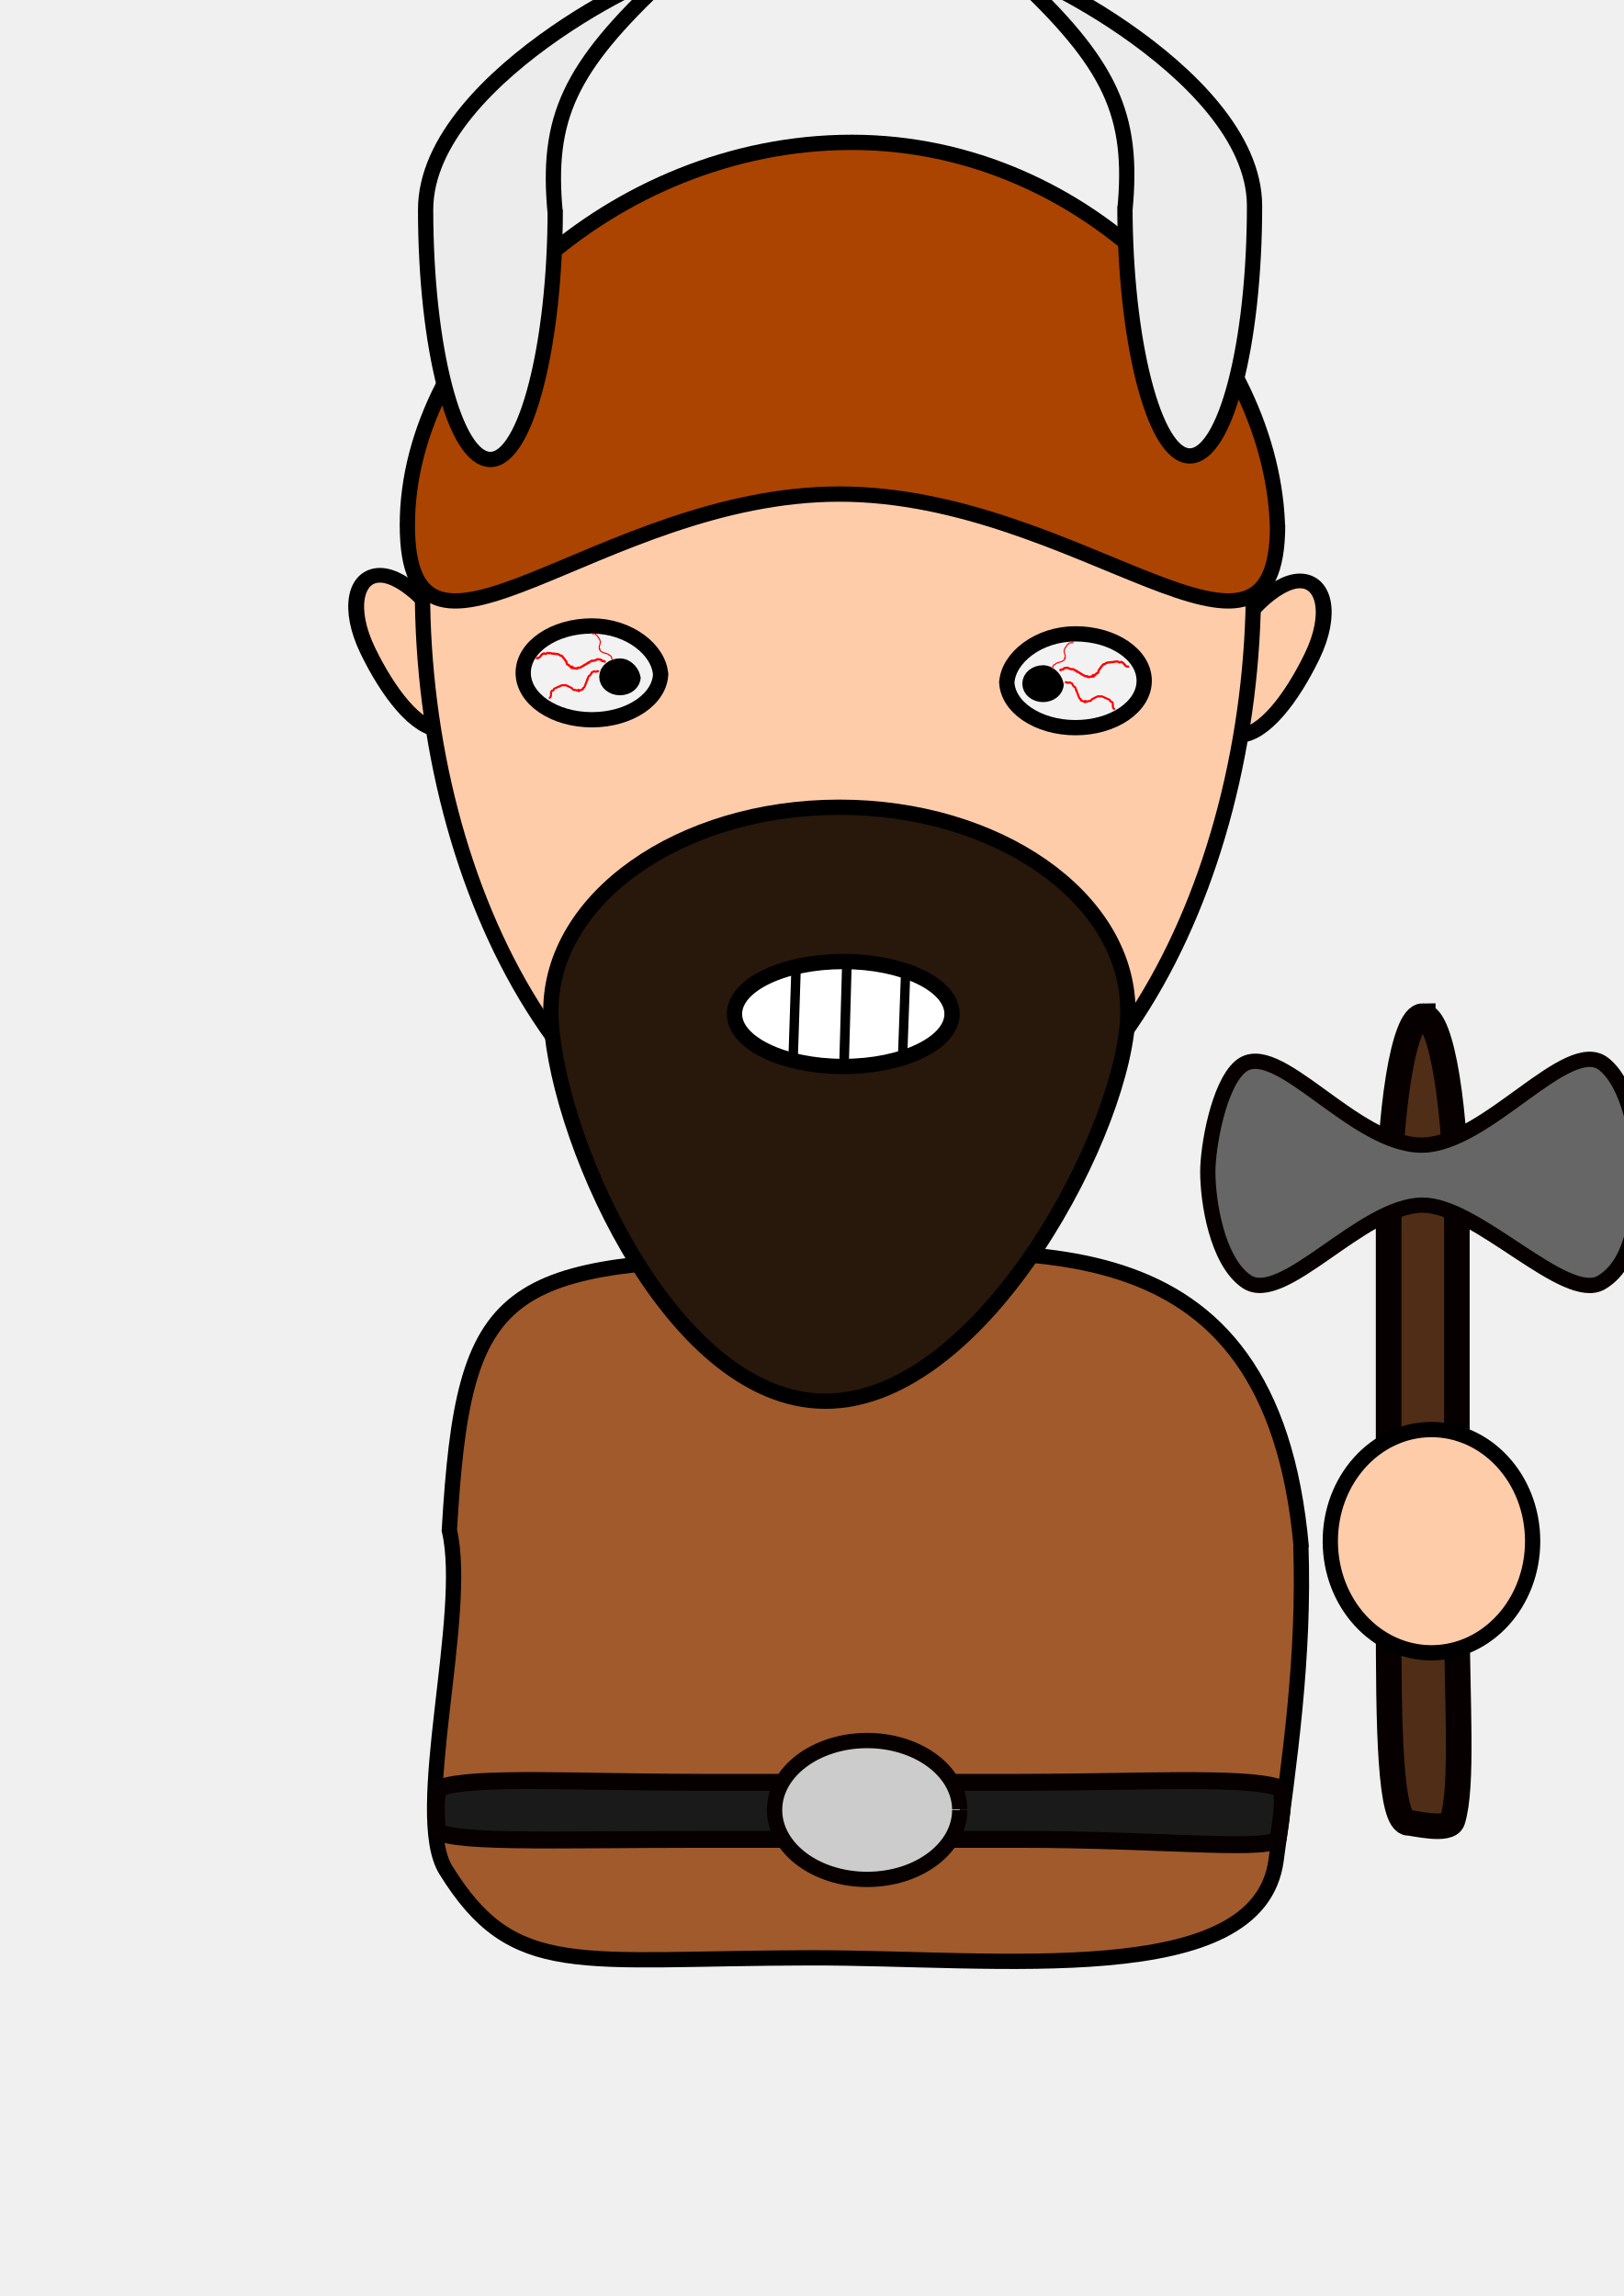
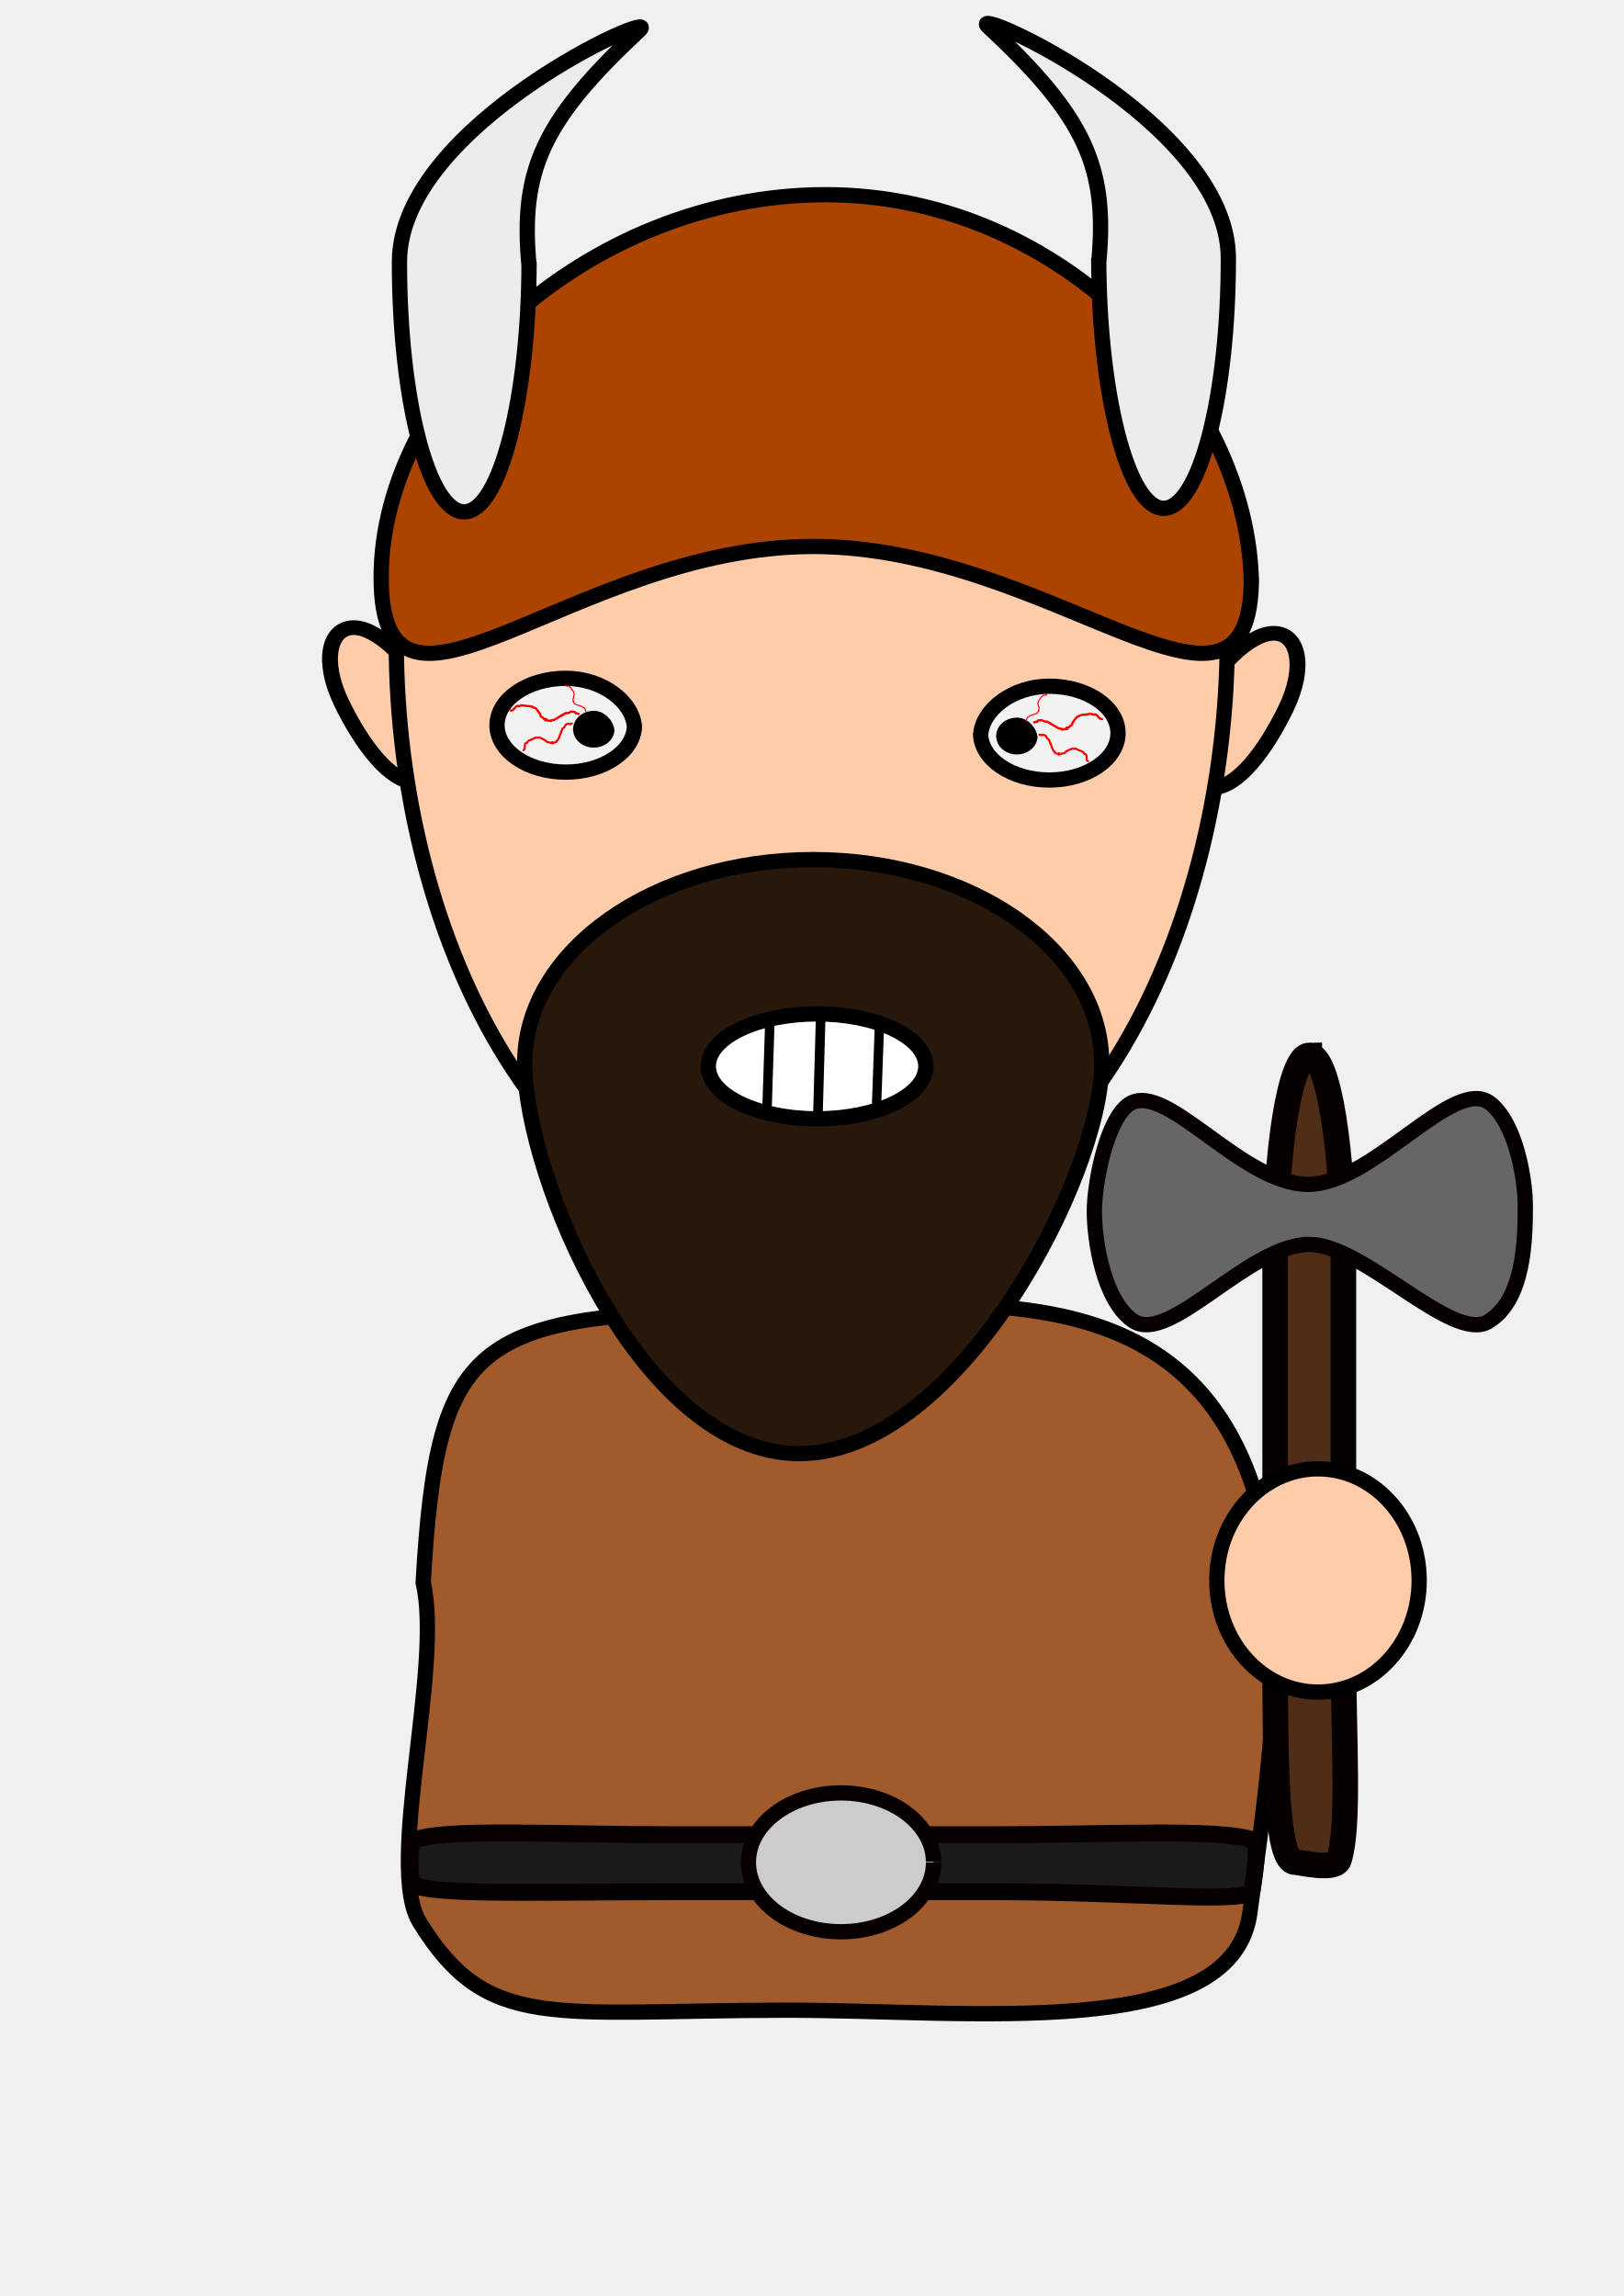
<svg xmlns="http://www.w3.org/2000/svg" width="744.094" height="1052.362" id="svg2" version="1.1">
  <defs id="defs4" />
  <g id="layer5" style="display:inline">
-     <g id="g6733" transform="matrix(1.307118,0,0,1.208984,-313.4552,-63.45224)" style="stroke:#000000;stroke-width:5.568;stroke-miterlimit:4;stroke-opacity:1;stroke-dasharray:none;display:inline">
+     <g id="g6733" transform="matrix(1.307118,0,0,1.208984,-325.4552,-39.45224)" style="stroke:#000000;stroke-width:5.568;stroke-miterlimit:4;stroke-opacity:1;stroke-dasharray:none;display:inline">
      <path id="path3037-4-1" d="m 668.388,301.291 c 0,17.358 -2.964,30 5.714,30 8.679,0 18.612,-14.162 25.714,-30 7.143,-15.929 4.393,-28.571 -4.286,-28.571 -8.613,0 -21.335,13.866 -27.142,28.234" style="fill:#ffccaa;fill-opacity:1;fill-rule:evenodd;stroke:#000000;stroke-width:5.568;stroke-miterlimit:4;stroke-opacity:1;stroke-dasharray:none;display:inline" />
      <path id="path3037-5" d="m 400.183,299.148 c 0,17.358 2.964,30 -5.714,30 -8.679,0 -18.612,-14.162 -25.714,-30 -7.143,-15.929 -4.393,-28.571 4.286,-28.571 8.613,0 21.335,13.866 27.142,28.234" style="fill:#ffccaa;fill-opacity:1;fill-rule:evenodd;stroke:#000000;stroke-width:5.568;stroke-miterlimit:4;stroke-opacity:1;stroke-dasharray:none;display:inline" />
    </g>
-     <path style="fill:#ffccaa;fill-opacity:1;fill-rule:evenodd;stroke:#000000;stroke-width:7;stroke-miterlimit:4;stroke-opacity:1;stroke-dasharray:none;display:inline" d="m 382.978,447.215 c -23.276,0 -20.82,-9.456 -21.258,12.068 l -2.474,121.411 c -0.057,2.782 3.99,4.472 5.433,5.025 1.443,0.553 53.592,-1.819 53.592,-1.819 0,0 -2.452,2.195 -2.451,2.067 l 1.214,-123.014 c 0.212,-21.528 2.292,-15.738 -20.984,-15.738 z" id="rect3058" />
-     <path style="fill:#a05a2c;fill-opacity:1;fill-rule:evenodd;stroke:#000000;stroke-width:7;stroke-miterlimit:4;stroke-opacity:1;stroke-dasharray:none;display:inline" d="m 596.147,708.566 c 1.766,50.803 -5.256,98.909 -11.353,144.11 -8.055,59.716 -127.147,44.532 -213.575,44.688 -106.756,0.193 -135.827,10.107 -166.921,-40.272 -15.792,-25.587 10.705,-117.155 1.617,-155.689 6.603,-113.692 23.569,-123.453 158.792,-125.047 101.868,-2.954 217.917,-23.06 231.65,133.064" id="path3464" />
-     <path style="fill:#ffccaa;fill-opacity:1;fill-rule:evenodd;stroke:#000000;stroke-width:7;stroke-miterlimit:4;stroke-opacity:1;stroke-dasharray:none;marker-start:none;display:inline" d="m 574.436,268.347 c 0,138.46 -70.82,279.877 -190.421,279.877 -119.601,0 -190.421,-139.594 -190.421,-278.054 0,-138.46 74.553,-188.712 194.154,-188.712 118.694,0 185.422,49.548 186.697,186.95" id="path3034" />
-     <path style="fill:#1a1a1a;fill-opacity:1;fill-rule:evenodd;stroke:#070000;stroke-width:7.76;stroke-miterlimit:4;stroke-opacity:1" d="m 321.688,816.941 145.276,0 c 53.147,0 102.109,-2.866 118.65,2.226 4.397,1.354 0.286,21.31 0.286,22.829 0,7.232 -51.66,1.055 -118.936,1.055 l -145.276,0 c -67.276,0 -121.436,2.178 -121.436,-5.055 0,-1.25 -1.382,-17.458 1.643,-18.601 14.473,-5.47 64.147,-2.454 119.794,-2.454 z" id="rect3988" />
-     <path style="fill:#cccccc;fill-opacity:1;fill-rule:evenodd;stroke:#070000;stroke-width:7;stroke-miterlimit:4;stroke-opacity:1;stroke-dasharray:none" id="path3991" d="m -1.414,453.443 a 42.426,31.82 0 1 1 -0.002,-0.342" transform="translate(441.2346,376.1808)" />
-     <path style="fill:#ffffff;fill-opacity:1;fill-rule:evenodd;stroke:#000000;stroke-width:4;stroke-miterlimit:4;stroke-opacity:1;stroke-dasharray:none" id="path3995" d="m -93.338,344.548 a 55.861,26.163 0 1 1 -0.003,-0.281" transform="translate(531.7443,117.3797)" />
-     <path style="fill:none;stroke:#000000;stroke-width:4.333;stroke-linecap:butt;stroke-linejoin:miter;stroke-miterlimit:4;stroke-opacity:1;stroke-dasharray:none" d="m 364.9,441.389 -1.48,45.32" id="path3993" />
-     <path style="fill:none;stroke:#000000;stroke-width:4.278;stroke-linecap:butt;stroke-linejoin:miter;stroke-miterlimit:4;stroke-opacity:1;stroke-dasharray:none;display:inline" d="m 415.132,442.775 -1.536,42.548" id="path3993-4" />
-     <path style="fill:none;stroke:#000000;stroke-width:4.41;stroke-linecap:butt;stroke-linejoin:miter;stroke-miterlimit:4;stroke-opacity:1;stroke-dasharray:none;display:inline" d="m 388.196,438.599 -1.403,49.487" id="path3993-5" />
+     <path style="fill:#ffccaa;fill-opacity:1;fill-rule:evenodd;stroke:#000000;stroke-width:7;stroke-miterlimit:4;stroke-opacity:1;stroke-dasharray:none;display:inline" d="m 370.978,471.215 c -23.276,0 -20.82,-9.456 -21.258,12.068 l -2.474,121.411 c -0.057,2.782 3.99,4.472 5.433,5.025 1.443,0.553 53.592,-1.819 53.592,-1.819 0,0 -2.452,2.195 -2.451,2.067 l 1.214,-123.014 c 0.212,-21.528 2.292,-15.738 -20.984,-15.738 z" id="rect3058" />
+     <path style="fill:#a05a2c;fill-opacity:1;fill-rule:evenodd;stroke:#000000;stroke-width:7;stroke-miterlimit:4;stroke-opacity:1;stroke-dasharray:none;display:inline" d="m 584.147,732.566 c 1.766,50.803 -5.256,98.909 -11.353,144.11 -8.055,59.716 -127.147,44.532 -213.575,44.688 -106.756,0.193 -135.827,10.107 -166.921,-40.272 -15.792,-25.587 10.705,-117.155 1.617,-155.689 6.603,-113.692 23.569,-123.453 158.792,-125.047 101.868,-2.954 217.917,-23.06 231.65,133.064" id="path3464" />
+     <path style="fill:#ffccaa;fill-opacity:1;fill-rule:evenodd;stroke:#000000;stroke-width:7;stroke-miterlimit:4;stroke-opacity:1;stroke-dasharray:none;marker-start:none;display:inline" d="m 562.436,292.347 c 0,138.46 -70.82,279.877 -190.421,279.877 -119.601,0 -190.421,-139.594 -190.421,-278.054 0,-138.46 74.553,-188.712 194.154,-188.712 118.694,0 185.422,49.548 186.697,186.95" id="path3034" />
+     <path style="fill:#1a1a1a;fill-opacity:1;fill-rule:evenodd;stroke:#070000;stroke-width:7.76;stroke-miterlimit:4;stroke-opacity:1" d="m 309.688,840.941 145.276,0 c 53.147,0 102.109,-2.866 118.65,2.226 4.397,1.354 0.286,21.31 0.286,22.829 0,7.232 -51.66,1.055 -118.936,1.055 l -145.276,0 c -67.276,0 -121.436,2.178 -121.436,-5.055 0,-1.25 -1.382,-17.458 1.643,-18.601 14.473,-5.47 64.147,-2.454 119.794,-2.454 z" id="rect3988" />
+     <path style="fill:#cccccc;fill-opacity:1;fill-rule:evenodd;stroke:#070000;stroke-width:7;stroke-miterlimit:4;stroke-opacity:1;stroke-dasharray:none" id="path3991" d="m -1.414,453.443 a 42.426,31.82 0 1 1 -0.002,-0.342" transform="translate(429.2346,400.1808)" />
+     <path style="fill:#ffffff;fill-opacity:1;fill-rule:evenodd;stroke:#000000;stroke-width:4;stroke-miterlimit:4;stroke-opacity:1;stroke-dasharray:none" id="path3995" d="m -93.338,344.548 a 55.861,26.163 0 1 1 -0.003,-0.281" transform="translate(519.7443,141.3797)" />
+     <path style="fill:none;stroke:#000000;stroke-width:4.333;stroke-linecap:butt;stroke-linejoin:miter;stroke-miterlimit:4;stroke-opacity:1;stroke-dasharray:none" d="m 352.9,465.389 -1.48,45.32" id="path3993" />
+     <path style="fill:none;stroke:#000000;stroke-width:4.278;stroke-linecap:butt;stroke-linejoin:miter;stroke-miterlimit:4;stroke-opacity:1;stroke-dasharray:none;display:inline" d="m 403.132,466.775 -1.536,42.548" id="path3993-4" />
+     <path style="fill:none;stroke:#000000;stroke-width:4.41;stroke-linecap:butt;stroke-linejoin:miter;stroke-miterlimit:4;stroke-opacity:1;stroke-dasharray:none;display:inline" d="m 376.196,462.599 -1.403,49.487" id="path3993-5" />
  </g>
  <g id="layer6">
-     <path style="fill:#aa4400;fill-opacity:1;fill-rule:evenodd;stroke:#000000;stroke-width:7;stroke-miterlimit:4;stroke-opacity:1;stroke-dasharray:none" d="m 585.484,240.604 c 0,85.915 -90.69,-14.142 -200.818,-14.142 -110.128,0 -197.99,100.057 -197.99,14.142 0,-85.915 93.519,-175.362 203.647,-175.362 109.292,0 193.976,92.933 195.15,178.192" id="path3000" />
-     <path style="fill:#ececec;fill-opacity:1;fill-rule:evenodd;stroke:#000000;stroke-width:7;stroke-miterlimit:4;stroke-opacity:1;stroke-dasharray:none" d="m 254.447,96.047 c 0,61.508 -13.296,114.551 -29.698,114.551 -16.402,0 -29.698,-51.286 -29.698,-114.551 0,-63.265 122.007,-117.392 110.01,-106.208 -44.336,41.33 -54.775,64.263 -50.614,107.978" id="path3003" />
-     <path style="fill:#ececec;fill-opacity:1;fill-rule:evenodd;stroke:#000000;stroke-width:7;stroke-miterlimit:4;stroke-opacity:1;stroke-dasharray:none" d="m 515.523,94.427 c 0,61.508 13.296,114.551 29.698,114.551 16.402,0 29.698,-51.286 29.698,-114.551 0,-63.265 -122.007,-117.392 -110.01,-106.208 44.336,41.33 54.775,64.263 50.614,107.978" id="path3003-1" />
+     <path style="fill:#aa4400;fill-opacity:1;fill-rule:evenodd;stroke:#000000;stroke-width:7;stroke-miterlimit:4;stroke-opacity:1;stroke-dasharray:none" d="m 573.484,264.604 c 0,85.915 -90.69,-14.142 -200.818,-14.142 -110.128,0 -197.99,100.057 -197.99,14.142 0,-85.915 93.519,-175.362 203.647,-175.362 109.292,0 193.976,92.933 195.15,178.192" id="path3000" />
+     <path style="fill:#ececec;fill-opacity:1;fill-rule:evenodd;stroke:#000000;stroke-width:7;stroke-miterlimit:4;stroke-opacity:1;stroke-dasharray:none" d="m 242.447,120.047 c 0,61.508 -13.296,114.551 -29.698,114.551 -16.402,0 -29.698,-51.286 -29.698,-114.551 0,-63.265 122.007,-117.392 110.01,-106.208 -44.336,41.33 -54.775,64.263 -50.614,107.978" id="path3003" />
+     <path style="fill:#ececec;fill-opacity:1;fill-rule:evenodd;stroke:#000000;stroke-width:7;stroke-miterlimit:4;stroke-opacity:1;stroke-dasharray:none" d="m 503.523,118.427 c 0,61.508 13.296,114.551 29.698,114.551 16.402,0 29.698,-51.286 29.698,-114.551 0,-63.265 -122.007,-117.392 -110.01,-106.208 44.336,41.33 54.775,64.263 50.614,107.978" id="path3003-1" />
  </g>
  <g id="layer7" style="display:inline">
-     <path style="fill:#28170b;fill-opacity:1;fill-rule:evenodd;stroke:#000000;stroke-width:7;stroke-miterlimit:4;stroke-opacity:1;stroke-dasharray:none" d="m 384.659,369.993 c -73.028,0 -132.219,41.795 -132.219,93.344 0,51.549 52.827,178.904 125.855,178.904 73.028,0 138.614,-127.354 138.614,-178.904 l -0.031,-1 c -0.778,-51.155 -59.745,-92.344 -132.219,-92.344 z m 1.781,70.719 c 27.323,0 49.55,10.605 49.844,23.781 l 0,0.25 c 0,13.278 -22.312,24.062 -49.844,24.062 -27.532,0 -49.844,-10.785 -49.844,-24.062 0,-13.278 22.312,-24.031 49.844,-24.031 z" id="path3796" />
+     <path style="fill:#28170b;fill-opacity:1;fill-rule:evenodd;stroke:#000000;stroke-width:7;stroke-miterlimit:4;stroke-opacity:1;stroke-dasharray:none" d="m 372.659,393.993 c -73.028,0 -132.219,41.795 -132.219,93.344 0,51.549 52.827,178.904 125.855,178.904 73.028,0 138.614,-127.354 138.614,-178.904 l -0.031,-1 c -0.778,-51.155 -59.745,-92.344 -132.219,-92.344 z m 1.781,70.719 c 27.323,0 49.55,10.605 49.844,23.781 l 0,0.25 c 0,13.278 -22.312,24.062 -49.844,24.062 -27.532,0 -49.844,-10.785 -49.844,-24.062 0,-13.278 22.312,-24.031 49.844,-24.031 z" id="path3796" />
  </g>
  <g id="layer11" style="display:inline">
-     <path style="fill:#f2f2f2;fill-opacity:1;fill-rule:evenodd;stroke:#000000;stroke-width:7;stroke-miterlimit:4;stroke-opacity:1" d="m 302.769,308.399 c 0,11.874 -14.103,21.5 -31.5,21.5 -17.397,0 -31.5,-9.626 -31.5,-21.5 0,-11.874 14.103,-21.5 31.5,-21.5 16.969,0 30.889,10.942 31.481,22.518" id="path3806" />
-     <path style="fill:#f2f2f2;fill-opacity:1;fill-rule:evenodd;stroke:#000000;stroke-width:7;stroke-miterlimit:4;stroke-opacity:1" d="m 461.353,312.021 c 0,11.874 14.103,21.5 31.5,21.5 17.397,0 31.5,-9.626 31.5,-21.5 0,-11.874 -14.103,-21.5 -31.5,-21.5 -16.969,0 -30.889,10.942 -31.481,22.518" id="path3806-7" />
-     <path style="fill:#000000;fill-opacity:1;fill-rule:evenodd;stroke:#000000;stroke-width:7;stroke-miterlimit:4;stroke-opacity:1" d="m 290.124,310.23 c 0,2.734 -2.691,4.95 -6.01,4.95 -3.319,0 -6.01,-2.216 -6.01,-4.95 0,-2.734 2.691,-4.95 6.01,-4.95 3.238,0 5.894,3.362 6.007,6.027" id="path3834" />
-     <path style="fill:#000000;fill-opacity:1;fill-rule:evenodd;stroke:#000000;stroke-width:7;stroke-miterlimit:4;stroke-opacity:1" d="m 484.01,313.362 c 0,2.734 -2.691,4.95 -6.01,4.95 -3.319,0 -6.01,-2.216 -6.01,-4.95 0,-2.734 2.691,-4.95 6.01,-4.95 3.238,0 5.894,3.362 6.007,6.027" id="path3834-0" />
-     <path style="fill:none;stroke:#ff0000;stroke-width:0.952px;stroke-linecap:butt;stroke-linejoin:miter;stroke-opacity:1" d="m 251.523,319.96 c 1.573,-0.26 0.569,-2.373 1.282,-3.25 0.202,-0.248 0.64,-0.117 0.841,-0.365 0.143,-0.176 0.114,-0.475 0.257,-0.65 0.103,-0.127 1.392,-0.604 1.683,-0.73 0.489,-0.212 1.685,-0.853 2.104,-0.913 0.334,-0.048 0.669,0.121 1.006,0.103 0.15,-0.008 0.274,-0.218 0.421,-0.183 0.2,0.049 2.614,1.183 2.925,1.425 0.276,0.215 0.441,0.602 0.749,0.753 0.308,0.15 0.677,0.022 1.006,0.103 0.208,0.051 0.373,0.263 0.585,0.285 0.3,0.03 0.566,-0.499 0.841,-0.365 0.975,0.475 -1.378,1.137 1.006,0.103 1.915,-0.831 0.101,0.21 1.098,-1.015 0.101,-0.124 0.32,-0.058 0.421,-0.183 0.157,-0.193 0.875,-2.218 1.026,-2.6 0.086,-0.217 0.171,-0.433 0.257,-0.65 0.086,-0.217 0.061,-0.745 0.256,-0.65 0.195,0.095 -0.342,0.867 -0.256,0.65 0.171,-0.433 0.342,-0.867 0.513,-1.3 0.086,-0.217 0.114,-0.475 0.257,-0.65 0.101,-0.124 0.28,-0.122 0.421,-0.183 0.226,-0.278 0.484,-0.526 0.677,-0.833 0.122,-0.194 0.114,-0.475 0.256,-0.65 0.101,-0.124 0.28,-0.122 0.421,-0.183 0.28,-0.122 0.541,-0.348 0.841,-0.365 0.213,-0.012 0.373,0.263 0.585,0.285 0.3,0.03 0.542,-0.396 0.841,-0.365 0.212,0.022 0.39,0.19 0.585,0.285" id="path3859" />
-     <path style="fill:none;stroke:#ff0000;stroke-width:0.952px;stroke-linecap:butt;stroke-linejoin:miter;stroke-opacity:1" d="m 510.952,325.051 c -1.573,-0.26 -0.569,-2.373 -1.282,-3.25 -0.202,-0.248 -0.64,-0.117 -0.841,-0.365 -0.143,-0.176 -0.114,-0.475 -0.257,-0.65 -0.103,-0.127 -1.392,-0.604 -1.683,-0.73 -0.489,-0.212 -1.685,-0.853 -2.104,-0.913 -0.334,-0.048 -0.669,0.121 -1.006,0.103 -0.15,-0.008 -0.274,-0.218 -0.421,-0.183 -0.2,0.049 -2.614,1.183 -2.925,1.425 -0.276,0.215 -0.441,0.602 -0.749,0.753 -0.308,0.15 -0.677,0.022 -1.006,0.103 -0.208,0.051 -0.373,0.263 -0.585,0.285 -0.3,0.03 -0.566,-0.499 -0.841,-0.365 -0.975,0.475 1.378,1.137 -1.006,0.103 -1.915,-0.831 -0.101,0.21 -1.098,-1.015 -0.101,-0.124 -0.32,-0.058 -0.421,-0.183 -0.157,-0.193 -0.875,-2.218 -1.026,-2.6 -0.086,-0.217 -0.171,-0.433 -0.257,-0.65 -0.086,-0.217 -0.061,-0.745 -0.256,-0.65 -0.195,0.095 0.342,0.867 0.256,0.65 -0.171,-0.433 -0.342,-0.867 -0.513,-1.3 -0.086,-0.217 -0.114,-0.475 -0.257,-0.65 -0.101,-0.124 -0.28,-0.122 -0.421,-0.183 -0.226,-0.278 -0.484,-0.526 -0.677,-0.833 -0.122,-0.194 -0.114,-0.475 -0.256,-0.65 -0.101,-0.124 -0.28,-0.122 -0.421,-0.183 -0.28,-0.122 -0.541,-0.348 -0.841,-0.365 -0.213,-0.012 -0.373,0.263 -0.585,0.285 -0.3,0.03 -0.542,-0.396 -0.841,-0.365 -0.212,0.022 -0.39,0.19 -0.585,0.285" id="path3859-9" />
-     <path style="fill:none;stroke:#ff0000;stroke-width:1.049px;stroke-linecap:butt;stroke-linejoin:miter;stroke-opacity:1" d="m 517.437,305.467 c -1.803,0.615 -2.152,-1.676 -3.471,-2.03 -0.373,-0.1 -0.74,0.241 -1.113,0.141 -0.264,-0.071 -0.43,-0.335 -0.694,-0.406 -0.19,-0.051 -1.842,0.233 -2.226,0.282 -0.647,0.082 -2.31,0.18 -2.783,0.352 -0.378,0.137 -0.615,0.455 -0.976,0.617 -0.161,0.073 -0.428,-0.037 -0.557,0.07 -0.175,0.146 -1.932,2.368 -2.095,2.734 -0.145,0.325 -0.061,0.735 -0.282,1.023 -0.221,0.288 -0.687,0.377 -0.976,0.617 -0.182,0.152 -0.213,0.417 -0.419,0.547 -0.291,0.184 -0.916,-0.117 -1.113,0.141 -0.698,0.911 2.178,0.218 -0.976,0.617 -2.534,0.321 0.033,0.229 -1.807,-0.265 -0.186,-0.05 -0.37,0.12 -0.557,0.07 -0.29,-0.078 -2.368,-1.385 -2.777,-1.624 -0.231,-0.135 -0.463,-0.271 -0.694,-0.406 -0.231,-0.135 -0.554,-0.588 -0.694,-0.406 -0.14,0.182 0.926,0.541 0.694,0.406 -0.463,-0.271 -0.926,-0.541 -1.388,-0.812 -0.231,-0.135 -0.43,-0.335 -0.694,-0.406 -0.186,-0.05 -0.371,0.047 -0.557,0.07 -0.417,-0.112 -0.849,-0.182 -1.251,-0.335 -0.254,-0.097 -0.43,-0.335 -0.694,-0.406 -0.186,-0.05 -0.371,0.047 -0.557,0.07 -0.371,0.047 -0.79,-0.004 -1.113,0.141 -0.228,0.102 -0.213,0.417 -0.419,0.547 -0.291,0.184 -0.822,-0.043 -1.113,0.141 -0.206,0.13 -0.279,0.365 -0.419,0.547" id="path3859-9-4" />
-     <path style="fill:none;stroke:#ff0000;stroke-width:1.049px;stroke-linecap:butt;stroke-linejoin:miter;stroke-opacity:1" d="m 245.64,301.565 c 1.803,0.615 2.152,-1.676 3.471,-2.03 0.373,-0.1 0.74,0.241 1.113,0.141 0.264,-0.071 0.43,-0.335 0.694,-0.406 0.19,-0.051 1.842,0.233 2.226,0.282 0.647,0.082 2.31,0.18 2.783,0.352 0.378,0.137 0.615,0.455 0.976,0.617 0.161,0.073 0.428,-0.037 0.557,0.07 0.175,0.146 1.932,2.368 2.095,2.734 0.145,0.325 0.061,0.735 0.282,1.023 0.221,0.288 0.687,0.377 0.976,0.617 0.182,0.152 0.213,0.417 0.419,0.547 0.291,0.184 0.916,-0.117 1.113,0.141 0.698,0.911 -2.178,0.218 0.976,0.617 2.534,0.321 -0.033,0.229 1.807,-0.265 0.186,-0.05 0.37,0.12 0.557,0.07 0.29,-0.078 2.368,-1.385 2.777,-1.624 0.231,-0.135 0.463,-0.271 0.694,-0.406 0.231,-0.135 0.554,-0.588 0.694,-0.406 0.14,0.182 -0.926,0.541 -0.694,0.406 0.463,-0.271 0.926,-0.541 1.388,-0.812 0.231,-0.135 0.43,-0.335 0.694,-0.406 0.186,-0.05 0.371,0.047 0.557,0.07 0.417,-0.112 0.849,-0.182 1.251,-0.335 0.254,-0.097 0.43,-0.335 0.694,-0.406 0.186,-0.05 0.371,0.047 0.557,0.07 0.371,0.047 0.79,-0.004 1.113,0.141 0.228,0.102 0.213,0.417 0.419,0.547 0.291,0.184 0.822,-0.043 1.113,0.141 0.206,0.13 0.279,0.365 0.419,0.547" id="path3859-9-4-8" />
-     <path style="fill:none;stroke:#ff0000;stroke-width:0.511px;stroke-linecap:butt;stroke-linejoin:miter;stroke-opacity:1" d="m 271.019,289.988 c 0.361,0.871 1.28,0.231 1.826,0.599 0.155,0.104 0.152,0.354 0.307,0.458 0.109,0.073 0.256,0.046 0.365,0.12 0.079,0.053 0.508,0.757 0.614,0.915 0.178,0.266 0.676,0.912 0.767,1.144 0.073,0.185 0.037,0.379 0.095,0.567 0.026,0.084 0.15,0.145 0.153,0.229 0.005,0.114 -0.215,1.506 -0.292,1.689 -0.068,0.162 -0.239,0.269 -0.27,0.447 -0.031,0.178 0.087,0.38 0.095,0.567 0.005,0.118 -0.078,0.218 -0.058,0.338 0.028,0.169 0.334,0.298 0.307,0.458 -0.097,0.563 -0.775,-0.73 0.095,0.567 0.699,1.042 -0.091,0.064 0.672,0.577 0.077,0.052 0.076,0.177 0.153,0.229 0.12,0.081 1.246,0.409 1.461,0.479 0.122,0.04 0.244,0.08 0.365,0.12 0.122,0.04 0.385,0.007 0.365,0.12 -0.019,0.113 -0.487,-0.16 -0.365,-0.12 0.244,0.08 0.487,0.16 0.731,0.24 0.122,0.04 0.256,0.046 0.365,0.12 0.077,0.052 0.102,0.153 0.153,0.229 0.173,0.116 0.336,0.252 0.519,0.349 0.116,0.061 0.256,0.046 0.365,0.12 0.077,0.052 0.102,0.153 0.153,0.229 0.102,0.153 0.254,0.29 0.307,0.458 0.037,0.119 -0.078,0.218 -0.058,0.338 0.028,0.169 0.279,0.289 0.307,0.458 0.02,0.119 -0.039,0.225 -0.058,0.338" id="path3859-9-4-8-8" />
-     <path style="fill:none;stroke:#ff0000;stroke-width:0.511px;stroke-linecap:butt;stroke-linejoin:miter;stroke-opacity:1" d="m 491.752,294.174 c -0.361,0.871 -1.28,0.231 -1.826,0.599 -0.155,0.104 -0.152,0.354 -0.307,0.458 -0.109,0.073 -0.256,0.046 -0.365,0.12 -0.079,0.053 -0.508,0.757 -0.614,0.915 -0.178,0.266 -0.676,0.912 -0.767,1.144 -0.073,0.185 -0.037,0.379 -0.095,0.567 -0.026,0.084 -0.15,0.145 -0.153,0.229 -0.005,0.114 0.215,1.506 0.292,1.689 0.068,0.162 0.239,0.269 0.27,0.447 0.031,0.178 -0.087,0.38 -0.095,0.567 -0.005,0.118 0.078,0.218 0.058,0.338 -0.028,0.169 -0.334,0.298 -0.307,0.458 0.097,0.563 0.775,-0.73 -0.095,0.567 -0.699,1.042 0.091,0.064 -0.672,0.577 -0.077,0.052 -0.076,0.177 -0.153,0.229 -0.12,0.081 -1.246,0.409 -1.461,0.479 -0.122,0.04 -0.244,0.08 -0.365,0.12 -0.122,0.04 -0.385,0.007 -0.365,0.12 0.019,0.113 0.487,-0.16 0.365,-0.12 -0.244,0.08 -0.487,0.16 -0.731,0.24 -0.122,0.04 -0.256,0.046 -0.365,0.12 -0.077,0.052 -0.102,0.153 -0.153,0.229 -0.173,0.116 -0.336,0.252 -0.519,0.349 -0.116,0.061 -0.256,0.046 -0.365,0.12 -0.077,0.052 -0.102,0.153 -0.153,0.229 -0.102,0.153 -0.254,0.29 -0.307,0.458 -0.037,0.119 0.078,0.218 0.058,0.338 -0.028,0.169 -0.279,0.289 -0.307,0.458 -0.02,0.119 0.039,0.225 0.058,0.338" id="path3859-9-4-8-8-2" />
+     <path style="fill:#f2f2f2;fill-opacity:1;fill-rule:evenodd;stroke:#000000;stroke-width:7;stroke-miterlimit:4;stroke-opacity:1" d="m 290.769,332.399 c 0,11.874 -14.103,21.5 -31.5,21.5 -17.397,0 -31.5,-9.626 -31.5,-21.5 0,-11.874 14.103,-21.5 31.5,-21.5 16.969,0 30.889,10.942 31.481,22.518" id="path3806" />
+     <path style="fill:#f2f2f2;fill-opacity:1;fill-rule:evenodd;stroke:#000000;stroke-width:7;stroke-miterlimit:4;stroke-opacity:1" d="m 449.353,336.021 c 0,11.874 14.103,21.5 31.5,21.5 17.397,0 31.5,-9.626 31.5,-21.5 0,-11.874 -14.103,-21.5 -31.5,-21.5 -16.969,0 -30.889,10.942 -31.481,22.518" id="path3806-7" />
+     <path style="fill:#000000;fill-opacity:1;fill-rule:evenodd;stroke:#000000;stroke-width:7;stroke-miterlimit:4;stroke-opacity:1" d="m 278.124,334.23 c 0,2.734 -2.691,4.95 -6.01,4.95 -3.319,0 -6.01,-2.216 -6.01,-4.95 0,-2.734 2.691,-4.95 6.01,-4.95 3.238,0 5.894,3.362 6.007,6.027" id="path3834" />
+     <path style="fill:#000000;fill-opacity:1;fill-rule:evenodd;stroke:#000000;stroke-width:7;stroke-miterlimit:4;stroke-opacity:1" d="m 472.01,337.362 c 0,2.734 -2.691,4.95 -6.01,4.95 -3.319,0 -6.01,-2.216 -6.01,-4.95 0,-2.734 2.691,-4.95 6.01,-4.95 3.238,0 5.894,3.362 6.007,6.027" id="path3834-0" />
+     <path style="fill:none;stroke:#ff0000;stroke-width:0.952px;stroke-linecap:butt;stroke-linejoin:miter;stroke-opacity:1" d="m 239.523,343.96 c 1.573,-0.26 0.569,-2.373 1.282,-3.25 0.202,-0.248 0.64,-0.117 0.841,-0.365 0.143,-0.176 0.114,-0.475 0.257,-0.65 0.103,-0.127 1.392,-0.604 1.683,-0.73 0.489,-0.212 1.685,-0.853 2.104,-0.913 0.334,-0.048 0.669,0.121 1.006,0.103 0.15,-0.008 0.274,-0.218 0.421,-0.183 0.2,0.049 2.614,1.183 2.925,1.425 0.276,0.215 0.441,0.602 0.749,0.753 0.308,0.15 0.677,0.022 1.006,0.103 0.208,0.051 0.373,0.263 0.585,0.285 0.3,0.03 0.566,-0.499 0.841,-0.365 0.975,0.475 -1.378,1.137 1.006,0.103 1.915,-0.831 0.101,0.21 1.098,-1.015 0.101,-0.124 0.32,-0.058 0.421,-0.183 0.157,-0.193 0.875,-2.218 1.026,-2.6 0.086,-0.217 0.171,-0.433 0.257,-0.65 0.086,-0.217 0.061,-0.745 0.256,-0.65 0.195,0.095 -0.342,0.867 -0.256,0.65 0.171,-0.433 0.342,-0.867 0.513,-1.3 0.086,-0.217 0.114,-0.475 0.257,-0.65 0.101,-0.124 0.28,-0.122 0.421,-0.183 0.226,-0.278 0.484,-0.526 0.677,-0.833 0.122,-0.194 0.114,-0.475 0.256,-0.65 0.101,-0.124 0.28,-0.122 0.421,-0.183 0.28,-0.122 0.541,-0.348 0.841,-0.365 0.213,-0.012 0.373,0.263 0.585,0.285 0.3,0.03 0.542,-0.396 0.841,-0.365 0.212,0.022 0.39,0.19 0.585,0.285" id="path3859" />
+     <path style="fill:none;stroke:#ff0000;stroke-width:0.952px;stroke-linecap:butt;stroke-linejoin:miter;stroke-opacity:1" d="m 498.952,349.051 c -1.573,-0.26 -0.569,-2.373 -1.282,-3.25 -0.202,-0.248 -0.64,-0.117 -0.841,-0.365 -0.143,-0.176 -0.114,-0.475 -0.257,-0.65 -0.103,-0.127 -1.392,-0.604 -1.683,-0.73 -0.489,-0.212 -1.685,-0.853 -2.104,-0.913 -0.334,-0.048 -0.669,0.121 -1.006,0.103 -0.15,-0.008 -0.274,-0.218 -0.421,-0.183 -0.2,0.049 -2.614,1.183 -2.925,1.425 -0.276,0.215 -0.441,0.602 -0.749,0.753 -0.308,0.15 -0.677,0.022 -1.006,0.103 -0.208,0.051 -0.373,0.263 -0.585,0.285 -0.3,0.03 -0.566,-0.499 -0.841,-0.365 -0.975,0.475 1.378,1.137 -1.006,0.103 -1.915,-0.831 -0.101,0.21 -1.098,-1.015 -0.101,-0.124 -0.32,-0.058 -0.421,-0.183 -0.157,-0.193 -0.875,-2.218 -1.026,-2.6 -0.086,-0.217 -0.171,-0.433 -0.257,-0.65 -0.086,-0.217 -0.061,-0.745 -0.256,-0.65 -0.195,0.095 0.342,0.867 0.256,0.65 -0.171,-0.433 -0.342,-0.867 -0.513,-1.3 -0.086,-0.217 -0.114,-0.475 -0.257,-0.65 -0.101,-0.124 -0.28,-0.122 -0.421,-0.183 -0.226,-0.278 -0.484,-0.526 -0.677,-0.833 -0.122,-0.194 -0.114,-0.475 -0.256,-0.65 -0.101,-0.124 -0.28,-0.122 -0.421,-0.183 -0.28,-0.122 -0.541,-0.348 -0.841,-0.365 -0.213,-0.012 -0.373,0.263 -0.585,0.285 -0.3,0.03 -0.542,-0.396 -0.841,-0.365 -0.212,0.022 -0.39,0.19 -0.585,0.285" id="path3859-9" />
+     <path style="fill:none;stroke:#ff0000;stroke-width:1.049px;stroke-linecap:butt;stroke-linejoin:miter;stroke-opacity:1" d="m 505.437,329.467 c -1.803,0.615 -2.152,-1.676 -3.471,-2.03 -0.373,-0.1 -0.74,0.241 -1.113,0.141 -0.264,-0.071 -0.43,-0.335 -0.694,-0.406 -0.19,-0.051 -1.842,0.233 -2.226,0.282 -0.647,0.082 -2.31,0.18 -2.783,0.352 -0.378,0.137 -0.615,0.455 -0.976,0.617 -0.161,0.073 -0.428,-0.037 -0.557,0.07 -0.175,0.146 -1.932,2.368 -2.095,2.734 -0.145,0.325 -0.061,0.735 -0.282,1.023 -0.221,0.288 -0.687,0.377 -0.976,0.617 -0.182,0.152 -0.213,0.417 -0.419,0.547 -0.291,0.184 -0.916,-0.117 -1.113,0.141 -0.698,0.911 2.178,0.218 -0.976,0.617 -2.534,0.321 0.033,0.229 -1.807,-0.265 -0.186,-0.05 -0.37,0.12 -0.557,0.07 -0.29,-0.078 -2.368,-1.385 -2.777,-1.624 -0.231,-0.135 -0.463,-0.271 -0.694,-0.406 -0.231,-0.135 -0.554,-0.588 -0.694,-0.406 -0.14,0.182 0.926,0.541 0.694,0.406 -0.463,-0.271 -0.926,-0.541 -1.388,-0.812 -0.231,-0.135 -0.43,-0.335 -0.694,-0.406 -0.186,-0.05 -0.371,0.047 -0.557,0.07 -0.417,-0.112 -0.849,-0.182 -1.251,-0.335 -0.254,-0.097 -0.43,-0.335 -0.694,-0.406 -0.186,-0.05 -0.371,0.047 -0.557,0.07 -0.371,0.047 -0.79,-0.004 -1.113,0.141 -0.228,0.102 -0.213,0.417 -0.419,0.547 -0.291,0.184 -0.822,-0.043 -1.113,0.141 -0.206,0.13 -0.279,0.365 -0.419,0.547" id="path3859-9-4" />
+     <path style="fill:none;stroke:#ff0000;stroke-width:1.049px;stroke-linecap:butt;stroke-linejoin:miter;stroke-opacity:1" d="m 233.64,325.565 c 1.803,0.615 2.152,-1.676 3.471,-2.03 0.373,-0.1 0.74,0.241 1.113,0.141 0.264,-0.071 0.43,-0.335 0.694,-0.406 0.19,-0.051 1.842,0.233 2.226,0.282 0.647,0.082 2.31,0.18 2.783,0.352 0.378,0.137 0.615,0.455 0.976,0.617 0.161,0.073 0.428,-0.037 0.557,0.07 0.175,0.146 1.932,2.368 2.095,2.734 0.145,0.325 0.061,0.735 0.282,1.023 0.221,0.288 0.687,0.377 0.976,0.617 0.182,0.152 0.213,0.417 0.419,0.547 0.291,0.184 0.916,-0.117 1.113,0.141 0.698,0.911 -2.178,0.218 0.976,0.617 2.534,0.321 -0.033,0.229 1.807,-0.265 0.186,-0.05 0.37,0.12 0.557,0.07 0.29,-0.078 2.368,-1.385 2.777,-1.624 0.231,-0.135 0.463,-0.271 0.694,-0.406 0.231,-0.135 0.554,-0.588 0.694,-0.406 0.14,0.182 -0.926,0.541 -0.694,0.406 0.463,-0.271 0.926,-0.541 1.388,-0.812 0.231,-0.135 0.43,-0.335 0.694,-0.406 0.186,-0.05 0.371,0.047 0.557,0.07 0.417,-0.112 0.849,-0.182 1.251,-0.335 0.254,-0.097 0.43,-0.335 0.694,-0.406 0.186,-0.05 0.371,0.047 0.557,0.07 0.371,0.047 0.79,-0.004 1.113,0.141 0.228,0.102 0.213,0.417 0.419,0.547 0.291,0.184 0.822,-0.043 1.113,0.141 0.206,0.13 0.279,0.365 0.419,0.547" id="path3859-9-4-8" />
+     <path style="fill:none;stroke:#ff0000;stroke-width:0.511px;stroke-linecap:butt;stroke-linejoin:miter;stroke-opacity:1" d="m 259.019,313.988 c 0.361,0.871 1.28,0.231 1.826,0.599 0.155,0.104 0.152,0.354 0.307,0.458 0.109,0.073 0.256,0.046 0.365,0.12 0.079,0.053 0.508,0.757 0.614,0.915 0.178,0.266 0.676,0.912 0.767,1.144 0.073,0.185 0.037,0.379 0.095,0.567 0.026,0.084 0.15,0.145 0.153,0.229 0.005,0.114 -0.215,1.506 -0.292,1.689 -0.068,0.162 -0.239,0.269 -0.27,0.447 -0.031,0.178 0.087,0.38 0.095,0.567 0.005,0.118 -0.078,0.218 -0.058,0.338 0.028,0.169 0.334,0.298 0.307,0.458 -0.097,0.563 -0.775,-0.73 0.095,0.567 0.699,1.042 -0.091,0.064 0.672,0.577 0.077,0.052 0.076,0.177 0.153,0.229 0.12,0.081 1.246,0.409 1.461,0.479 0.122,0.04 0.244,0.08 0.365,0.12 0.122,0.04 0.385,0.007 0.365,0.12 -0.019,0.113 -0.487,-0.16 -0.365,-0.12 0.244,0.08 0.487,0.16 0.731,0.24 0.122,0.04 0.256,0.046 0.365,0.12 0.077,0.052 0.102,0.153 0.153,0.229 0.173,0.116 0.336,0.252 0.519,0.349 0.116,0.061 0.256,0.046 0.365,0.12 0.077,0.052 0.102,0.153 0.153,0.229 0.102,0.153 0.254,0.29 0.307,0.458 0.037,0.119 -0.078,0.218 -0.058,0.338 0.028,0.169 0.279,0.289 0.307,0.458 0.02,0.119 -0.039,0.225 -0.058,0.338" id="path3859-9-4-8-8" />
+     <path style="fill:none;stroke:#ff0000;stroke-width:0.511px;stroke-linecap:butt;stroke-linejoin:miter;stroke-opacity:1" d="m 479.752,318.174 c -0.361,0.871 -1.28,0.231 -1.826,0.599 -0.155,0.104 -0.152,0.354 -0.307,0.458 -0.109,0.073 -0.256,0.046 -0.365,0.12 -0.079,0.053 -0.508,0.757 -0.614,0.915 -0.178,0.266 -0.676,0.912 -0.767,1.144 -0.073,0.185 -0.037,0.379 -0.095,0.567 -0.026,0.084 -0.15,0.145 -0.153,0.229 -0.005,0.114 0.215,1.506 0.292,1.689 0.068,0.162 0.239,0.269 0.27,0.447 0.031,0.178 -0.087,0.38 -0.095,0.567 -0.005,0.118 0.078,0.218 0.058,0.338 -0.028,0.169 -0.334,0.298 -0.307,0.458 0.097,0.563 0.775,-0.73 -0.095,0.567 -0.699,1.042 0.091,0.064 -0.672,0.577 -0.077,0.052 -0.076,0.177 -0.153,0.229 -0.12,0.081 -1.246,0.409 -1.461,0.479 -0.122,0.04 -0.244,0.08 -0.365,0.12 -0.122,0.04 -0.385,0.007 -0.365,0.12 0.019,0.113 0.487,-0.16 0.365,-0.12 -0.244,0.08 -0.487,0.16 -0.731,0.24 -0.122,0.04 -0.256,0.046 -0.365,0.12 -0.077,0.052 -0.102,0.153 -0.153,0.229 -0.173,0.116 -0.336,0.252 -0.519,0.349 -0.116,0.061 -0.256,0.046 -0.365,0.12 -0.077,0.052 -0.102,0.153 -0.153,0.229 -0.102,0.153 -0.254,0.29 -0.307,0.458 -0.037,0.119 0.078,0.218 0.058,0.338 -0.028,0.169 -0.279,0.289 -0.307,0.458 -0.02,0.119 0.039,0.225 0.058,0.338" id="path3859-9-4-8-8-2" />
  </g>
  <g id="layer12">
-     <path style="fill:#502d16;fill-opacity:1;fill-rule:evenodd;stroke:#070000;stroke-width:11.728;stroke-miterlimit:4;stroke-opacity:1" d="m 652,465.726 c 8.662,0 15.636,42.821 15.636,96.012 l 0,177.249 c 0,39.888 2.923,79.726 -2.02,95.406 -1.65,5.235 -17.95,1.105 -20.116,1.105 -8.662,0 -9.136,-43.321 -9.136,-96.512 l 0,-177.249 c 0,-53.191 6.974,-96.012 15.636,-96.012 z" id="rect3979" />
-     <path style="fill:#ffccaa;fill-opacity:1;stroke:#000000;stroke-width:7;stroke-linecap:round;stroke-linejoin:round;stroke-miterlimit:4;stroke-opacity:1;stroke-dasharray:none;display:inline" id="path7127" d="m 684.276,723.014 a 46.364,51.161 0 1 1 -0.003,-0.549" transform="translate(18.08862,-16.65228)" />
-     <path style="fill:#666666;fill-opacity:1;fill-rule:evenodd;stroke:#070000;stroke-width:7;stroke-miterlimit:4;stroke-opacity:1" d="m 651.5,524.862 c 29.607,0 66.824,-50.155 83.422,-37.179 11.665,9.119 16.078,34.525 16.078,46.929 0,15.204 -0.386,43.408 -17.177,53.24 -16.401,9.603 -56.912,-35.49 -81.823,-35.49 -27.865,0 -64.227,46.608 -80.893,34.921 C 557.62,577.826 553.5,550.555 553.5,537.112 c 0,-11.381 4.82,-39.422 14.79,-48.127 16.358,-14.283 51.887,35.877 83.21,35.877 z" id="rect3984" />
+     <path style="fill:#502d16;fill-opacity:1;fill-rule:evenodd;stroke:#070000;stroke-width:11.728;stroke-miterlimit:4;stroke-opacity:1" d="m 600,483.726 c 8.662,0 15.636,42.821 15.636,96.012 l 0,177.249 c 0,39.888 2.923,79.726 -2.02,95.406 -1.65,5.235 -17.95,1.105 -20.116,1.105 -8.662,0 -9.136,-43.321 -9.136,-96.512 l 0,-177.249 c 0,-53.191 6.974,-96.012 15.636,-96.012 z" id="rect3979" />
+     <path style="fill:#ffccaa;fill-opacity:1;stroke:#000000;stroke-width:7;stroke-linecap:round;stroke-linejoin:round;stroke-miterlimit:4;stroke-opacity:1;stroke-dasharray:none;display:inline" id="path7127" d="m 684.276,723.014 a 46.364,51.161 0 1 1 -0.003,-0.549" transform="translate(-33.91138,1.347719)" />
+     <path style="fill:#666666;fill-opacity:1;fill-rule:evenodd;stroke:#070000;stroke-width:7;stroke-miterlimit:4;stroke-opacity:1" d="m 599.5,542.862 c 29.607,0 66.824,-50.155 83.422,-37.179 11.665,9.119 16.078,34.525 16.078,46.929 0,15.204 -0.386,43.408 -17.177,53.24 -16.401,9.603 -56.912,-35.49 -81.823,-35.49 -27.865,0 -64.227,46.608 -80.893,34.921 C 505.62,595.826 501.5,568.555 501.5,555.112 c 0,-11.381 4.82,-39.422 14.79,-48.127 16.358,-14.283 51.887,35.877 83.21,35.877 z" id="rect3984" />
  </g>
  <g id="layer13" />
</svg>
